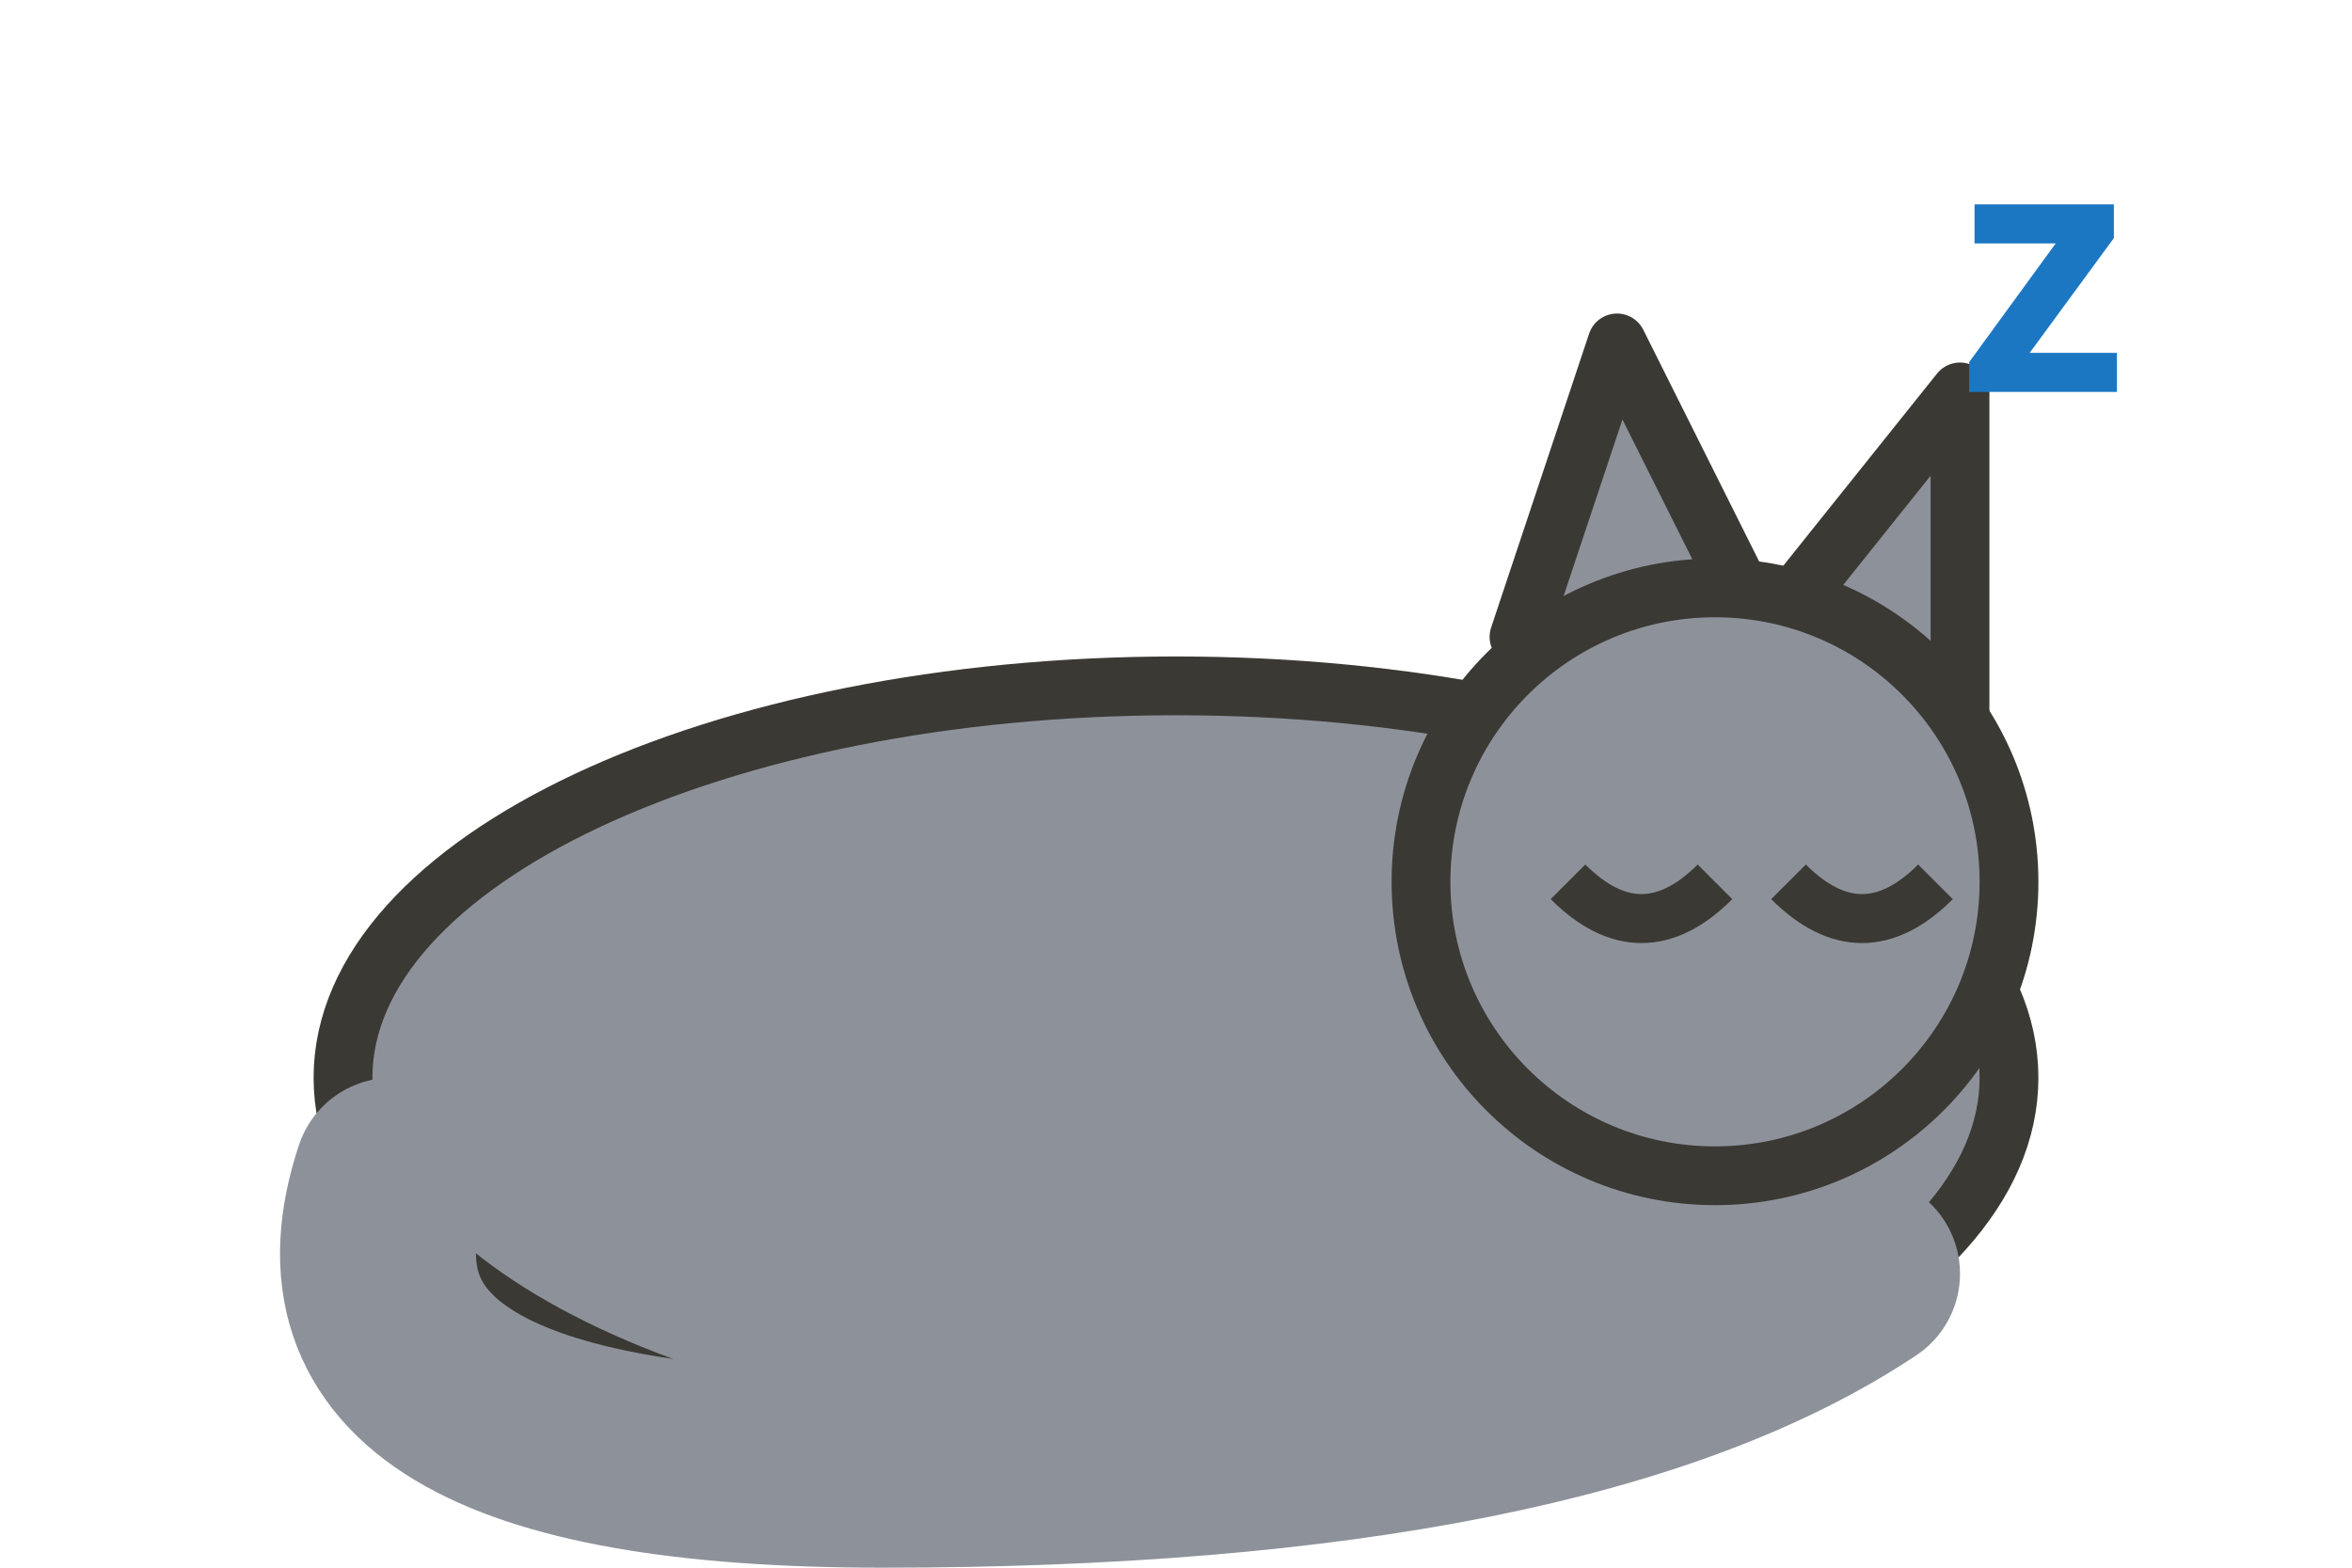
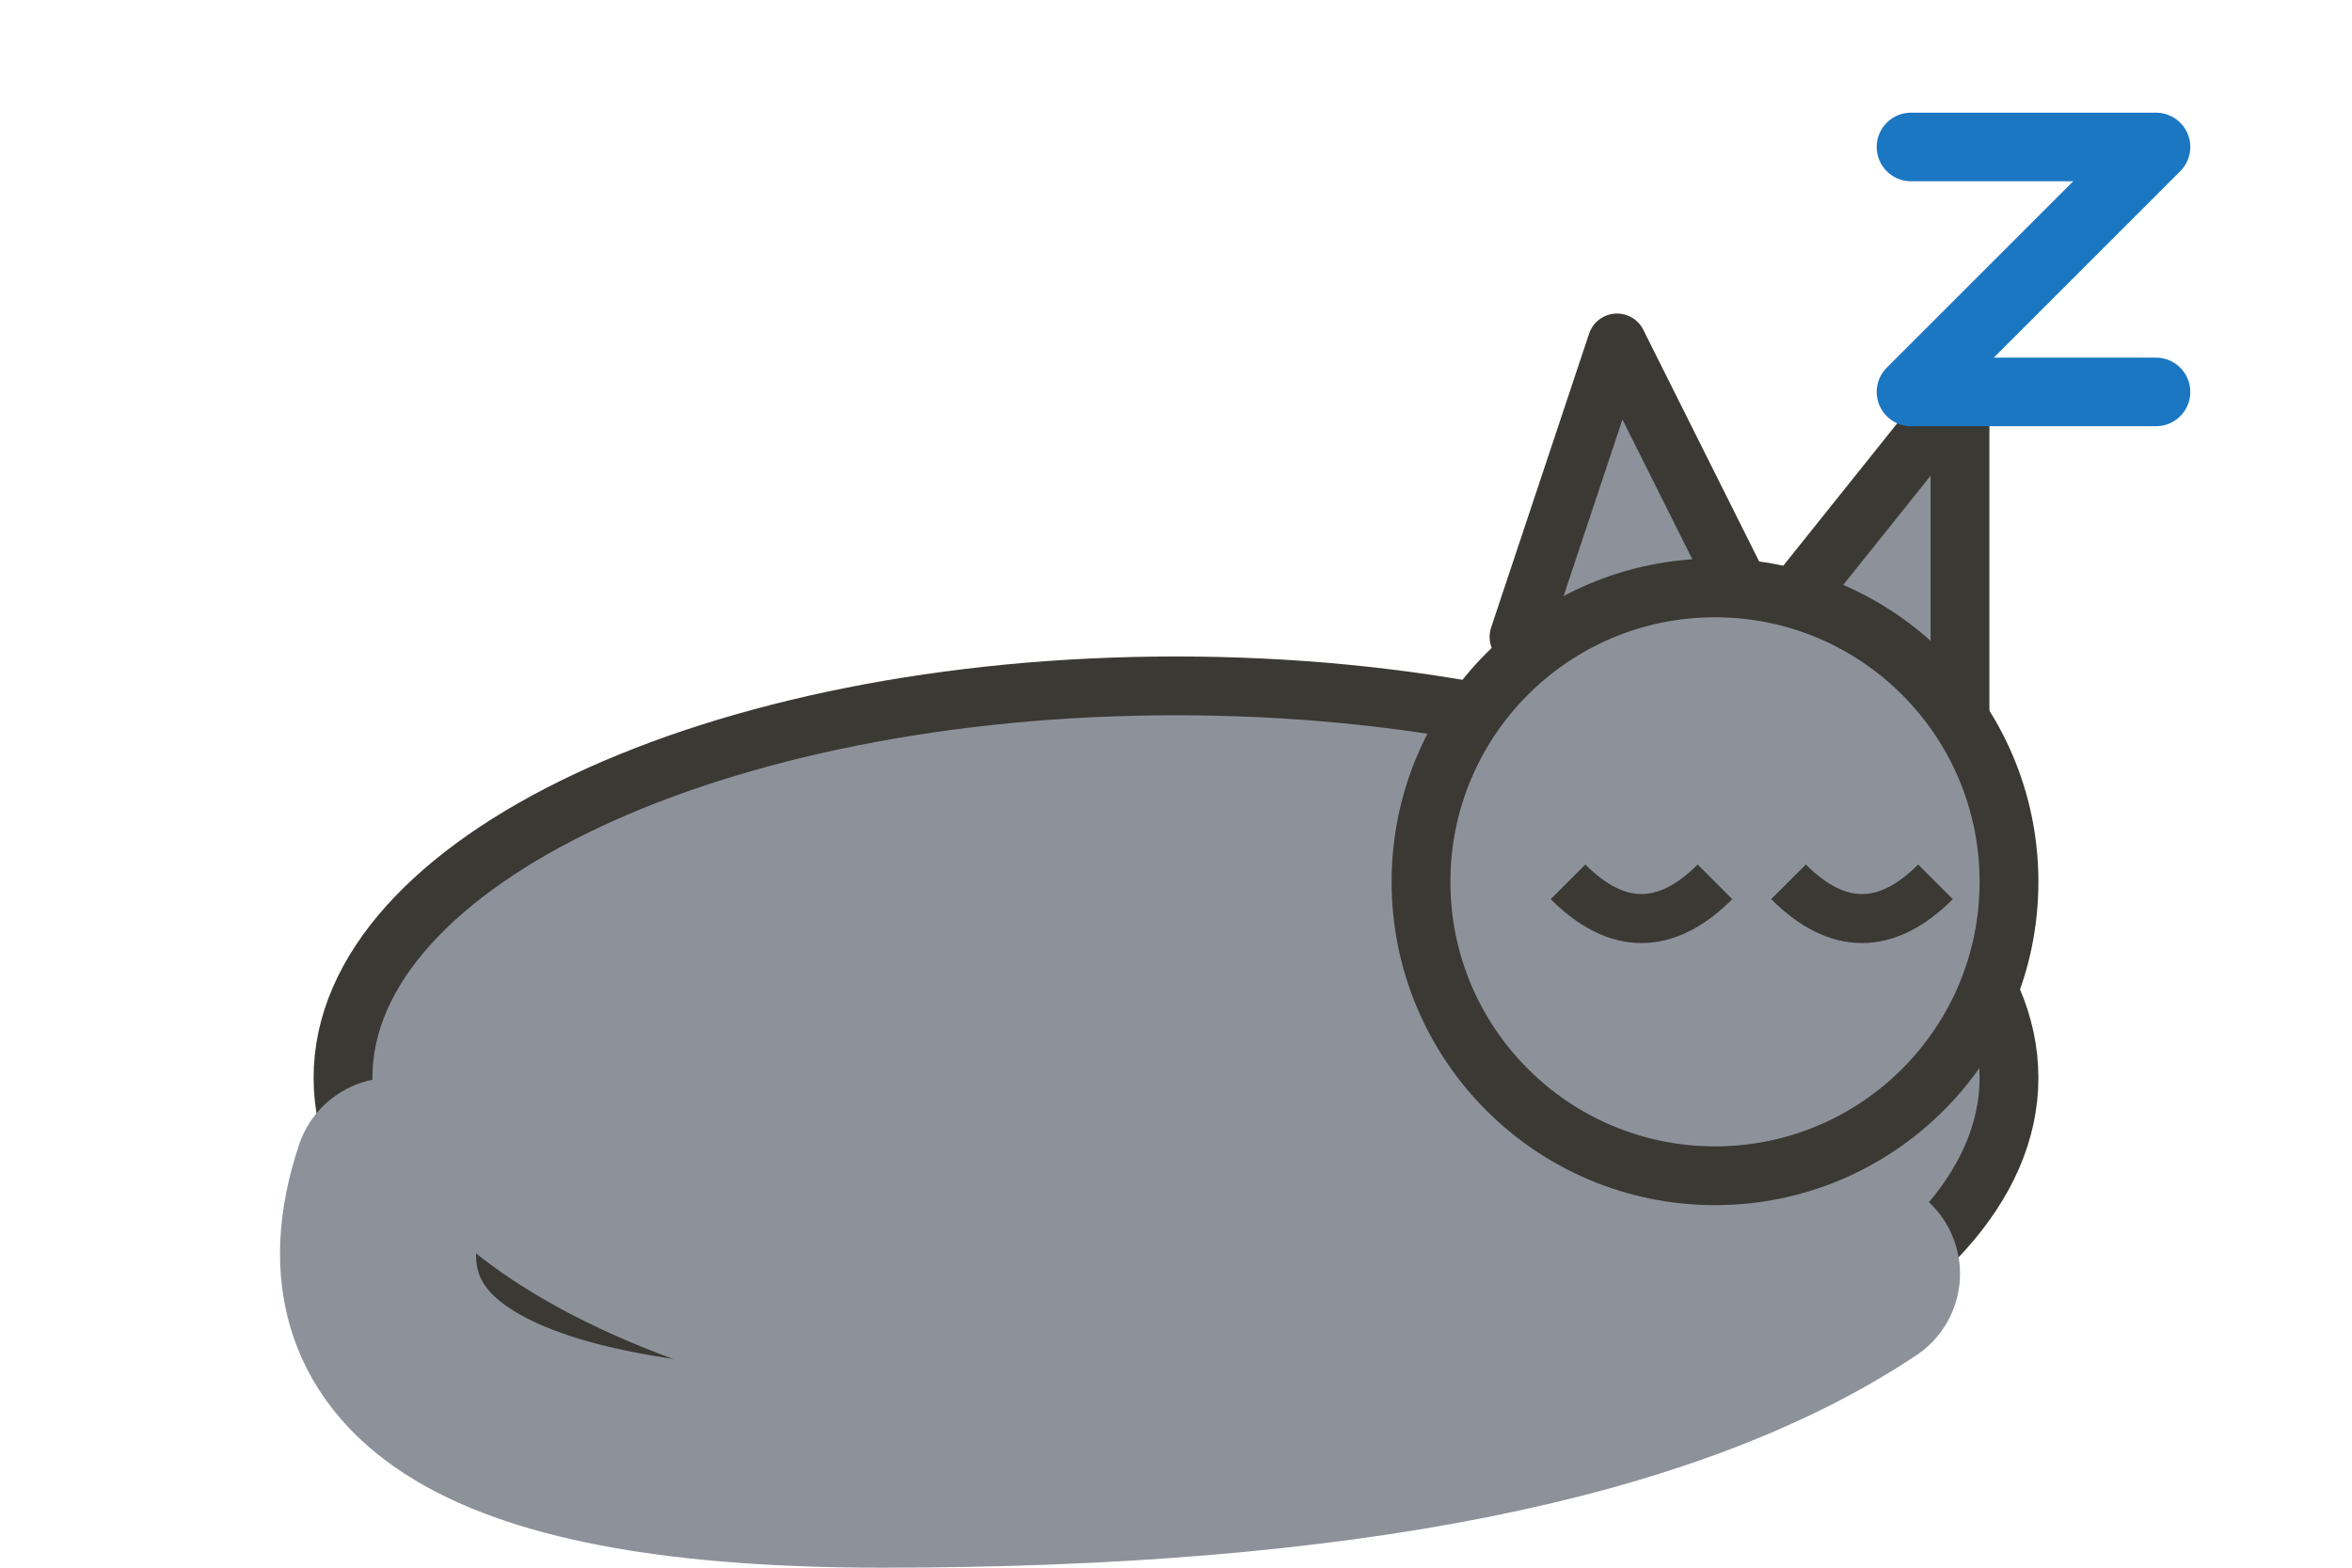
- <svg xmlns="http://www.w3.org/2000/svg" viewBox="0 0 48 32" role="img" aria-label="">
+ <svg xmlns="http://www.w3.org/2000/svg" viewBox="0 0 48 32" aria-hidden="true">
  <style>#sleeper{transform-origin:24px 28px;animation:breathe 3s ease-in-out infinite}@keyframes breathe{0%,100%{transform:scaleY(1)}50%{transform:scaleY(1.05)}}#z{animation:zz 3s ease-out infinite}@keyframes zz{0%{transform:translate(0,4px);opacity:0}30%{opacity:1}100%{transform:translate(4px,-6px);opacity:0}}@media (prefers-reduced-motion:reduce){*{animation:none!important}}</style>
  <g id="sleeper" stroke="#3b3934" stroke-width="1.2" stroke-linejoin="round" fill="#8d929a">
    <ellipse cx="24" cy="22" rx="17" ry="8" />
    <path d="M8 24 Q6 30 18 30 Q32 30 38 26" fill="none" stroke-width="4" stroke-linecap="round" stroke="#8d929a" />
    <polygon points="31,13 33,7 36,13" />
    <polygon points="36,13 40,8 40,15" />
    <circle cx="35" cy="18" r="6" />
  </g>
  <path d="M32 18 Q33.5 19.5 35 18 M36.5 18 Q38 19.5 39.5 18" stroke="#3b3934" stroke-width="1" fill="none" />
-   <text id="z" x="40" y="8" font-family="sans-serif" font-size="7" font-weight="700" fill="#1c77c3">z</text>
+   <path id="z" d="M39 3 L44 3 L39 8 L44 8" fill="none" stroke="#1c77c3" stroke-width="1.4" stroke-linecap="round" stroke-linejoin="round" />
</svg>
